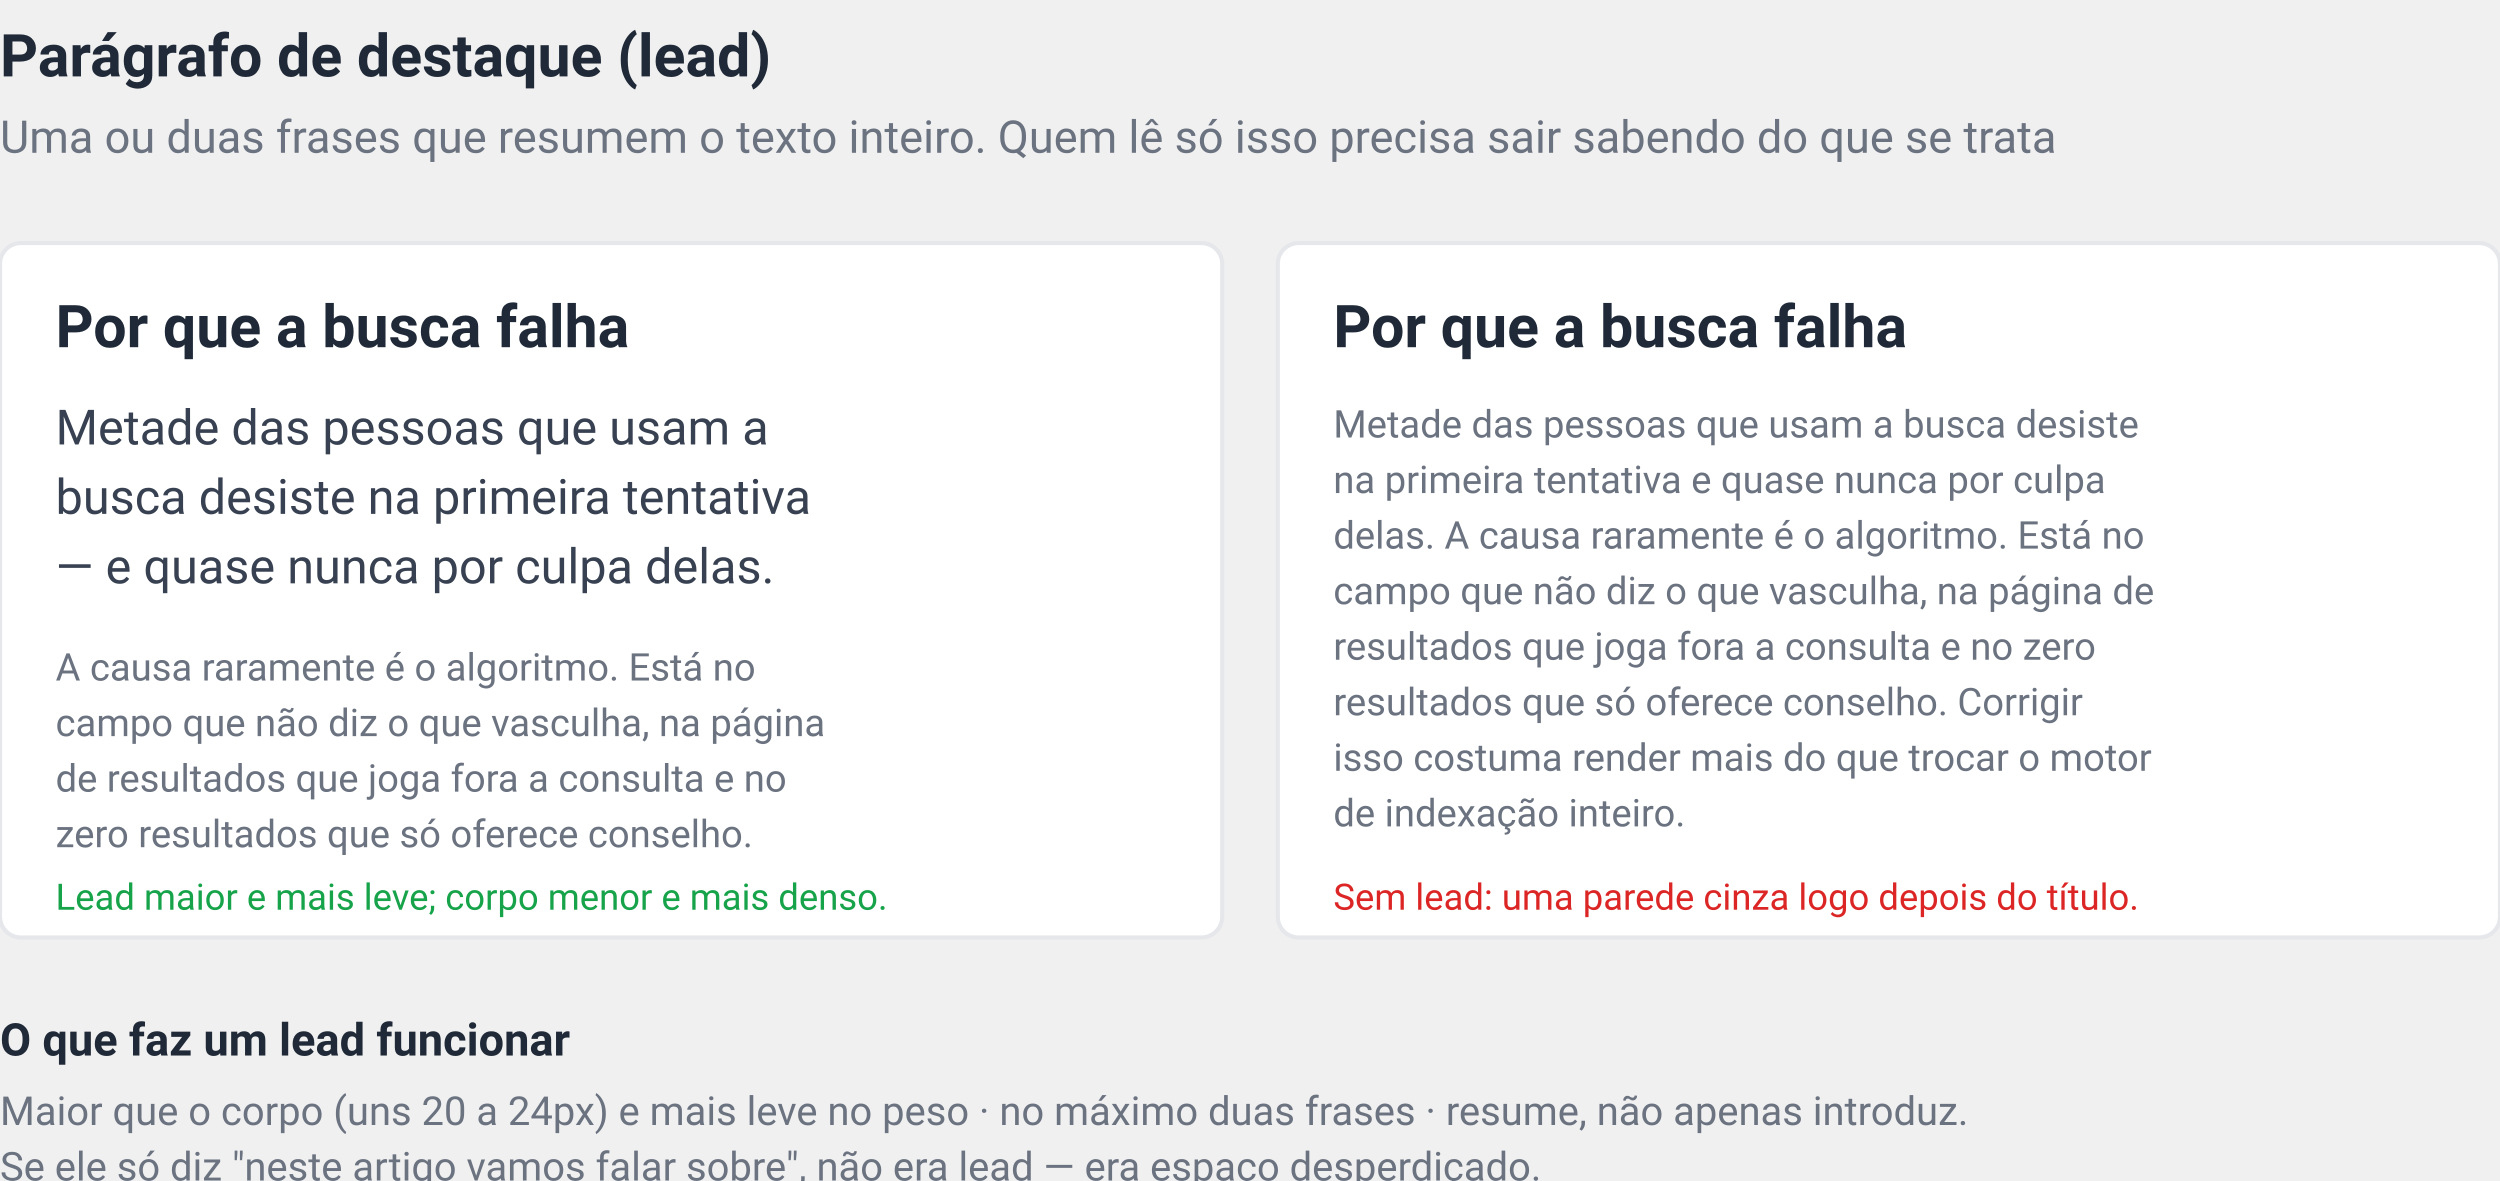
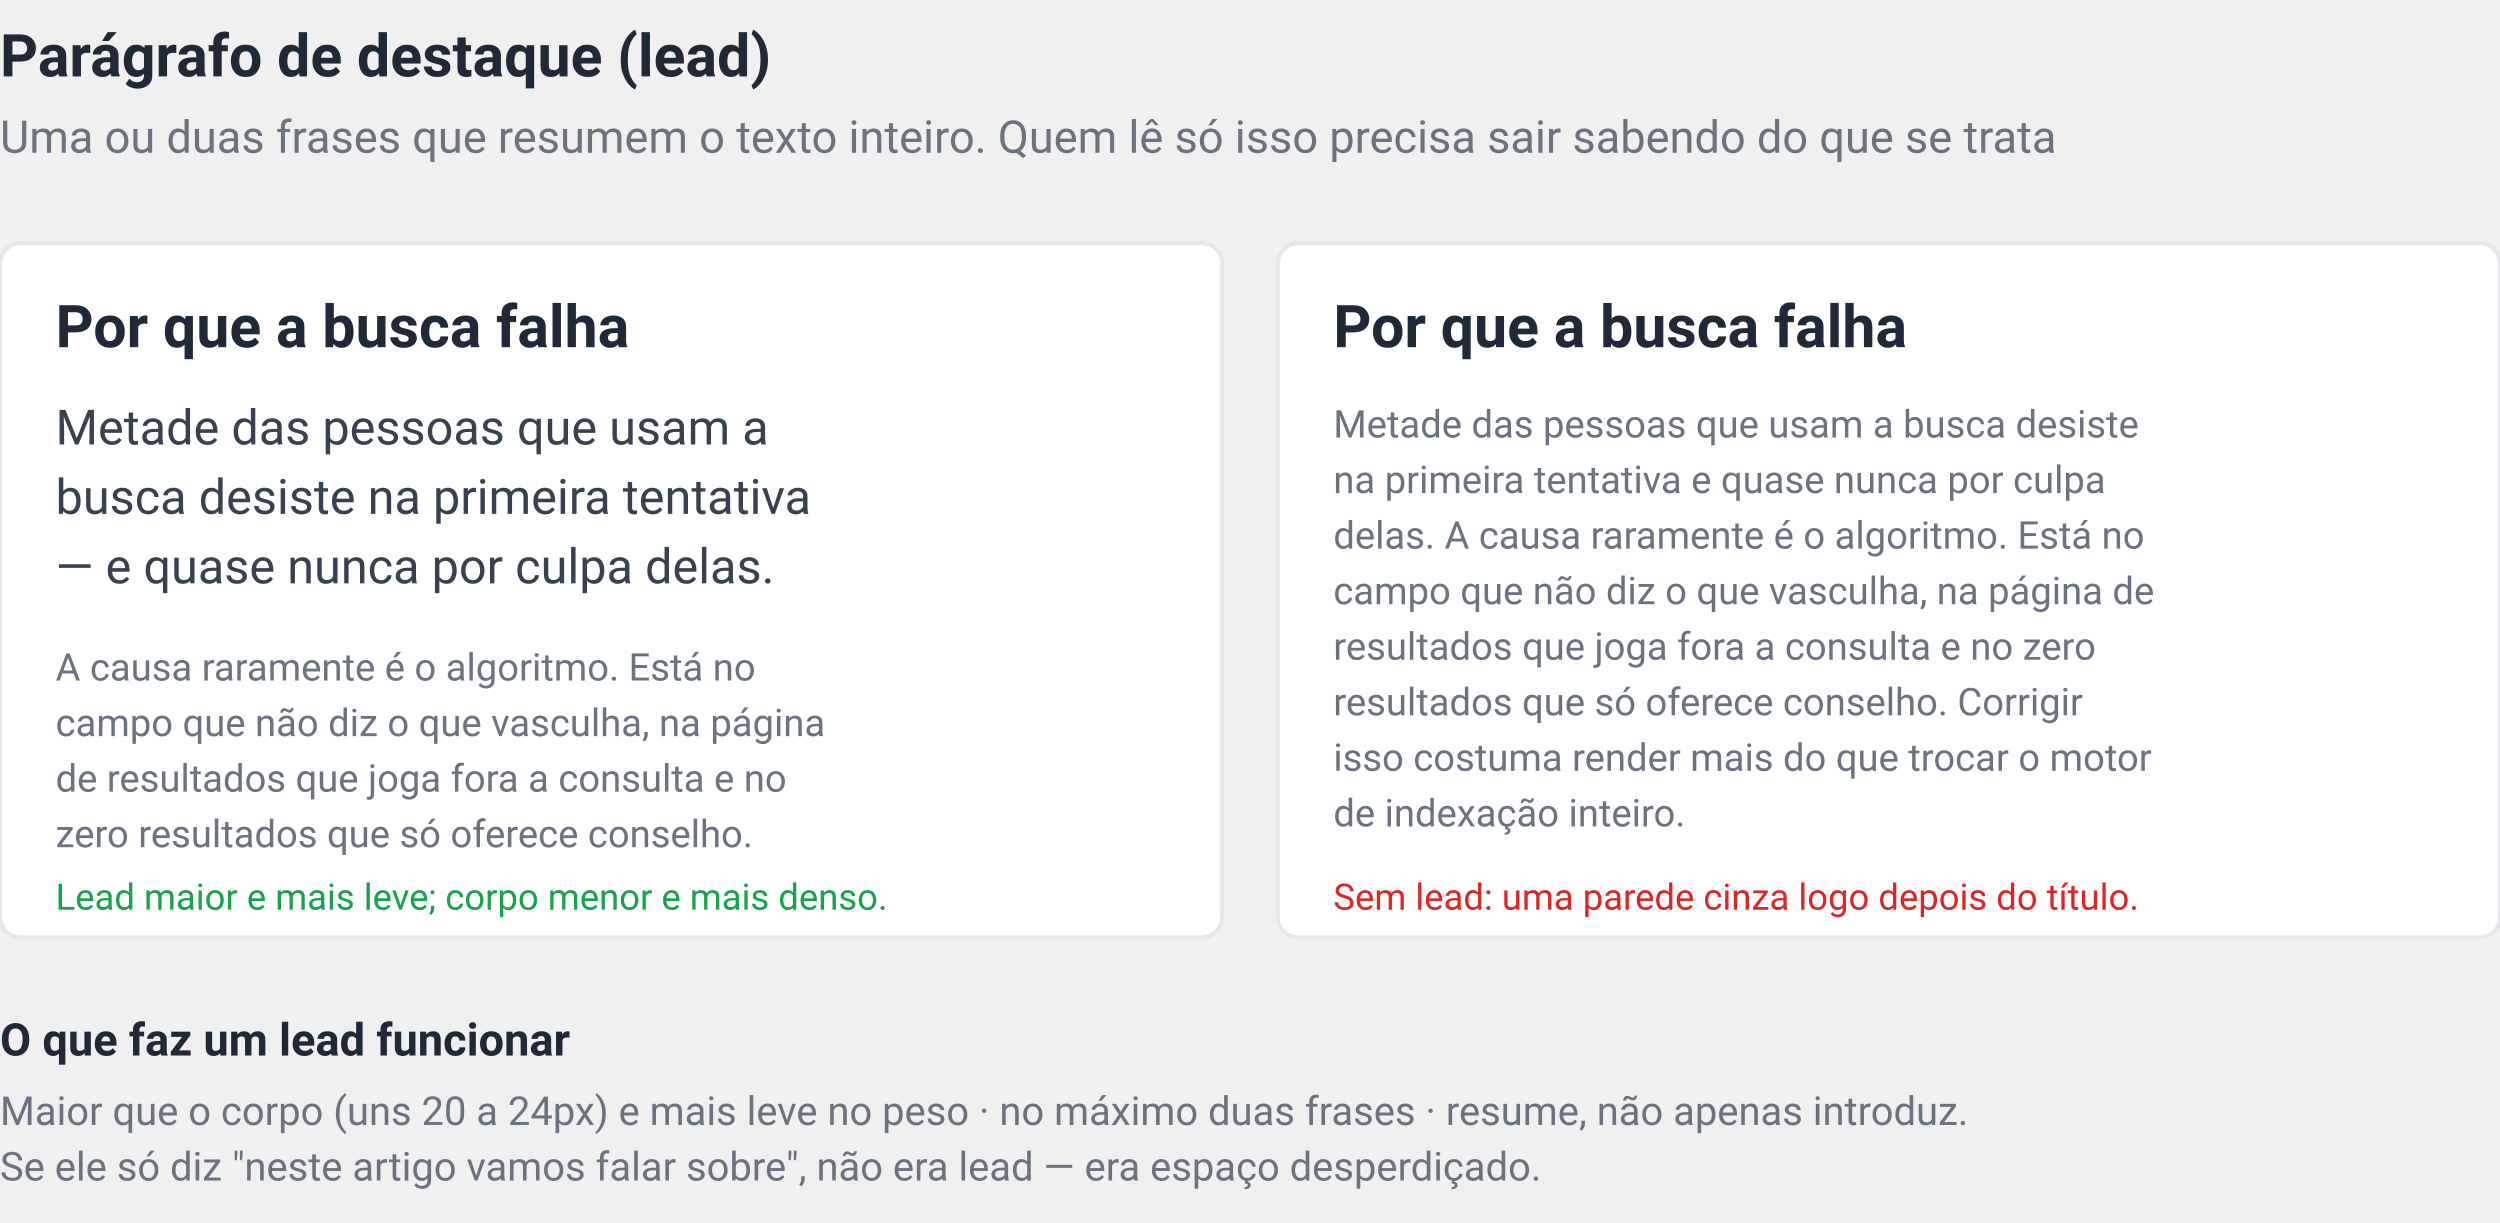
- <svg xmlns="http://www.w3.org/2000/svg" viewBox="0 0 720 340" width="720" height="340" role="img" aria-label="Parágrafo de destaque comparado ao corpo do texto: maior, mais curto e resumindo o que vem depois, contra a versão em que tudo tem o mesmo peso">
+ <svg xmlns="http://www.w3.org/2000/svg" viewBox="0 0 720 352" width="720" height="352" role="img" aria-label="Parágrafo de destaque comparado ao corpo do texto: maior, mais curto e resumindo o que vem depois, contra a versão em que tudo tem o mesmo peso">
  <style>
    text { font-family: -apple-system, BlinkMacSystemFont, "Segoe UI", Roboto, Helvetica, Arial, sans-serif; }
    .ink   { fill: #1f2937; }
    .muted { fill: #6b7280; }
    .accent{ fill: #2563eb; }
    .warn  { fill: #dc2626; }
    .ok    { fill: #16a34a; }
    .card  { fill: #f9fafb; stroke: #e5e7eb; stroke-width: 1.2; }
    .frame { fill: none; stroke: #9ca3af; stroke-width: 1.2; }
    .lead  { stroke: #9ca3af; stroke-width: 1; stroke-dasharray: 3 3; }
    .arrow { stroke: #9ca3af; stroke-width: 1.5; fill: none; }
    .badge { fill: #2563eb; }
    .mono  { font-family: ui-monospace, SFMono-Regular, Menlo, Consolas, monospace; font-size: 11.5px; }
    .ttl { font-size: 17px; font-weight: 700; }
    .h   { font-size: 13px; font-weight: 700; }
    .an  { font-size: 11.5px; }
    .sm  { font-size: 10.5px; }
    .cap { font-size: 13px; }
    .num { font-size: 11px; font-weight: 700; fill: #ffffff; }
    @media (prefers-color-scheme: dark) {
      .ink { fill: #e5e7eb; }
      .muted { fill: #9ca3af; }
      .accent { fill: #60a5fa; }
      .warn { fill: #f87171; }
      .ok { fill: #34d399; }
      .card { fill: #1f2937; stroke: #4b5563; }
      .frame { stroke: #6b7280; }
      .lead { stroke: #6b7280; }
      .arrow { stroke: #6b7280; }
    }
  </style>
  <text x="0" y="22" class="ink ttl">Parágrafo de destaque (lead)</text>
  <text x="0" y="44" class="muted cap">Uma ou duas frases que resumem o texto inteiro. Quem lê só isso precisa sair sabendo do que se trata</text>
  <rect x="0" y="70" width="352" height="200" rx="6" fill="#ffffff" stroke="#e5e7eb" stroke-width="1.2" />
  <text x="16" y="100" font-size="17" font-weight="700" fill="#1f2937">Por que a busca falha</text>
  <text x="16" y="128" font-size="14" fill="#374151">Metade das pessoas que usam a</text>
  <text x="16" y="148" font-size="14" fill="#374151">busca desiste na primeira tentativa</text>
  <text x="16" y="168" font-size="14" fill="#374151">— e quase nunca por culpa delas.</text>
  <text x="16" y="196" font-size="11" fill="#6b7280">A causa raramente é o algoritmo. Está no</text>
  <text x="16" y="212" font-size="11" fill="#6b7280">campo que não diz o que vasculha, na página</text>
  <text x="16" y="228" font-size="11" fill="#6b7280">de resultados que joga fora a consulta e no</text>
  <text x="16" y="244" font-size="11" fill="#6b7280">zero resultados que só oferece conselho.</text>
  <text x="16" y="262" class="ok sm">Lead maior e mais leve; corpo menor e mais denso.</text>
  <rect x="368" y="70" width="352" height="200" rx="6" fill="#ffffff" stroke="#e5e7eb" stroke-width="1.2" />
  <text x="384" y="100" font-size="17" font-weight="700" fill="#1f2937">Por que a busca falha</text>
  <text x="384" y="126" font-size="11" fill="#6b7280">Metade das pessoas que usam a busca desiste</text>
  <text x="384" y="142" font-size="11" fill="#6b7280">na primeira tentativa e quase nunca por culpa</text>
  <text x="384" y="158" font-size="11" fill="#6b7280">delas. A causa raramente é o algoritmo. Está no</text>
  <text x="384" y="174" font-size="11" fill="#6b7280">campo que não diz o que vasculha, na página de</text>
  <text x="384" y="190" font-size="11" fill="#6b7280">resultados que joga fora a consulta e no zero</text>
  <text x="384" y="206" font-size="11" fill="#6b7280">resultados que só oferece conselho. Corrigir</text>
  <text x="384" y="222" font-size="11" fill="#6b7280">isso costuma render mais do que trocar o motor</text>
  <text x="384" y="238" font-size="11" fill="#6b7280">de indexação inteiro.</text>
  <text x="384" y="262" class="warn sm">Sem lead: uma parede cinza logo depois do título.</text>
  <text x="0" y="304" class="ink h">O que faz um lead funcionar</text>
  <text x="0" y="324" class="muted an">Maior que o corpo (uns 20 a 24px) e mais leve no peso · no máximo duas frases · resume, não apenas introduz.</text>
  <text x="0" y="340" class="muted an">Se ele só diz "neste artigo vamos falar sobre", não era lead — era espaço desperdiçado.</text>
</svg>
